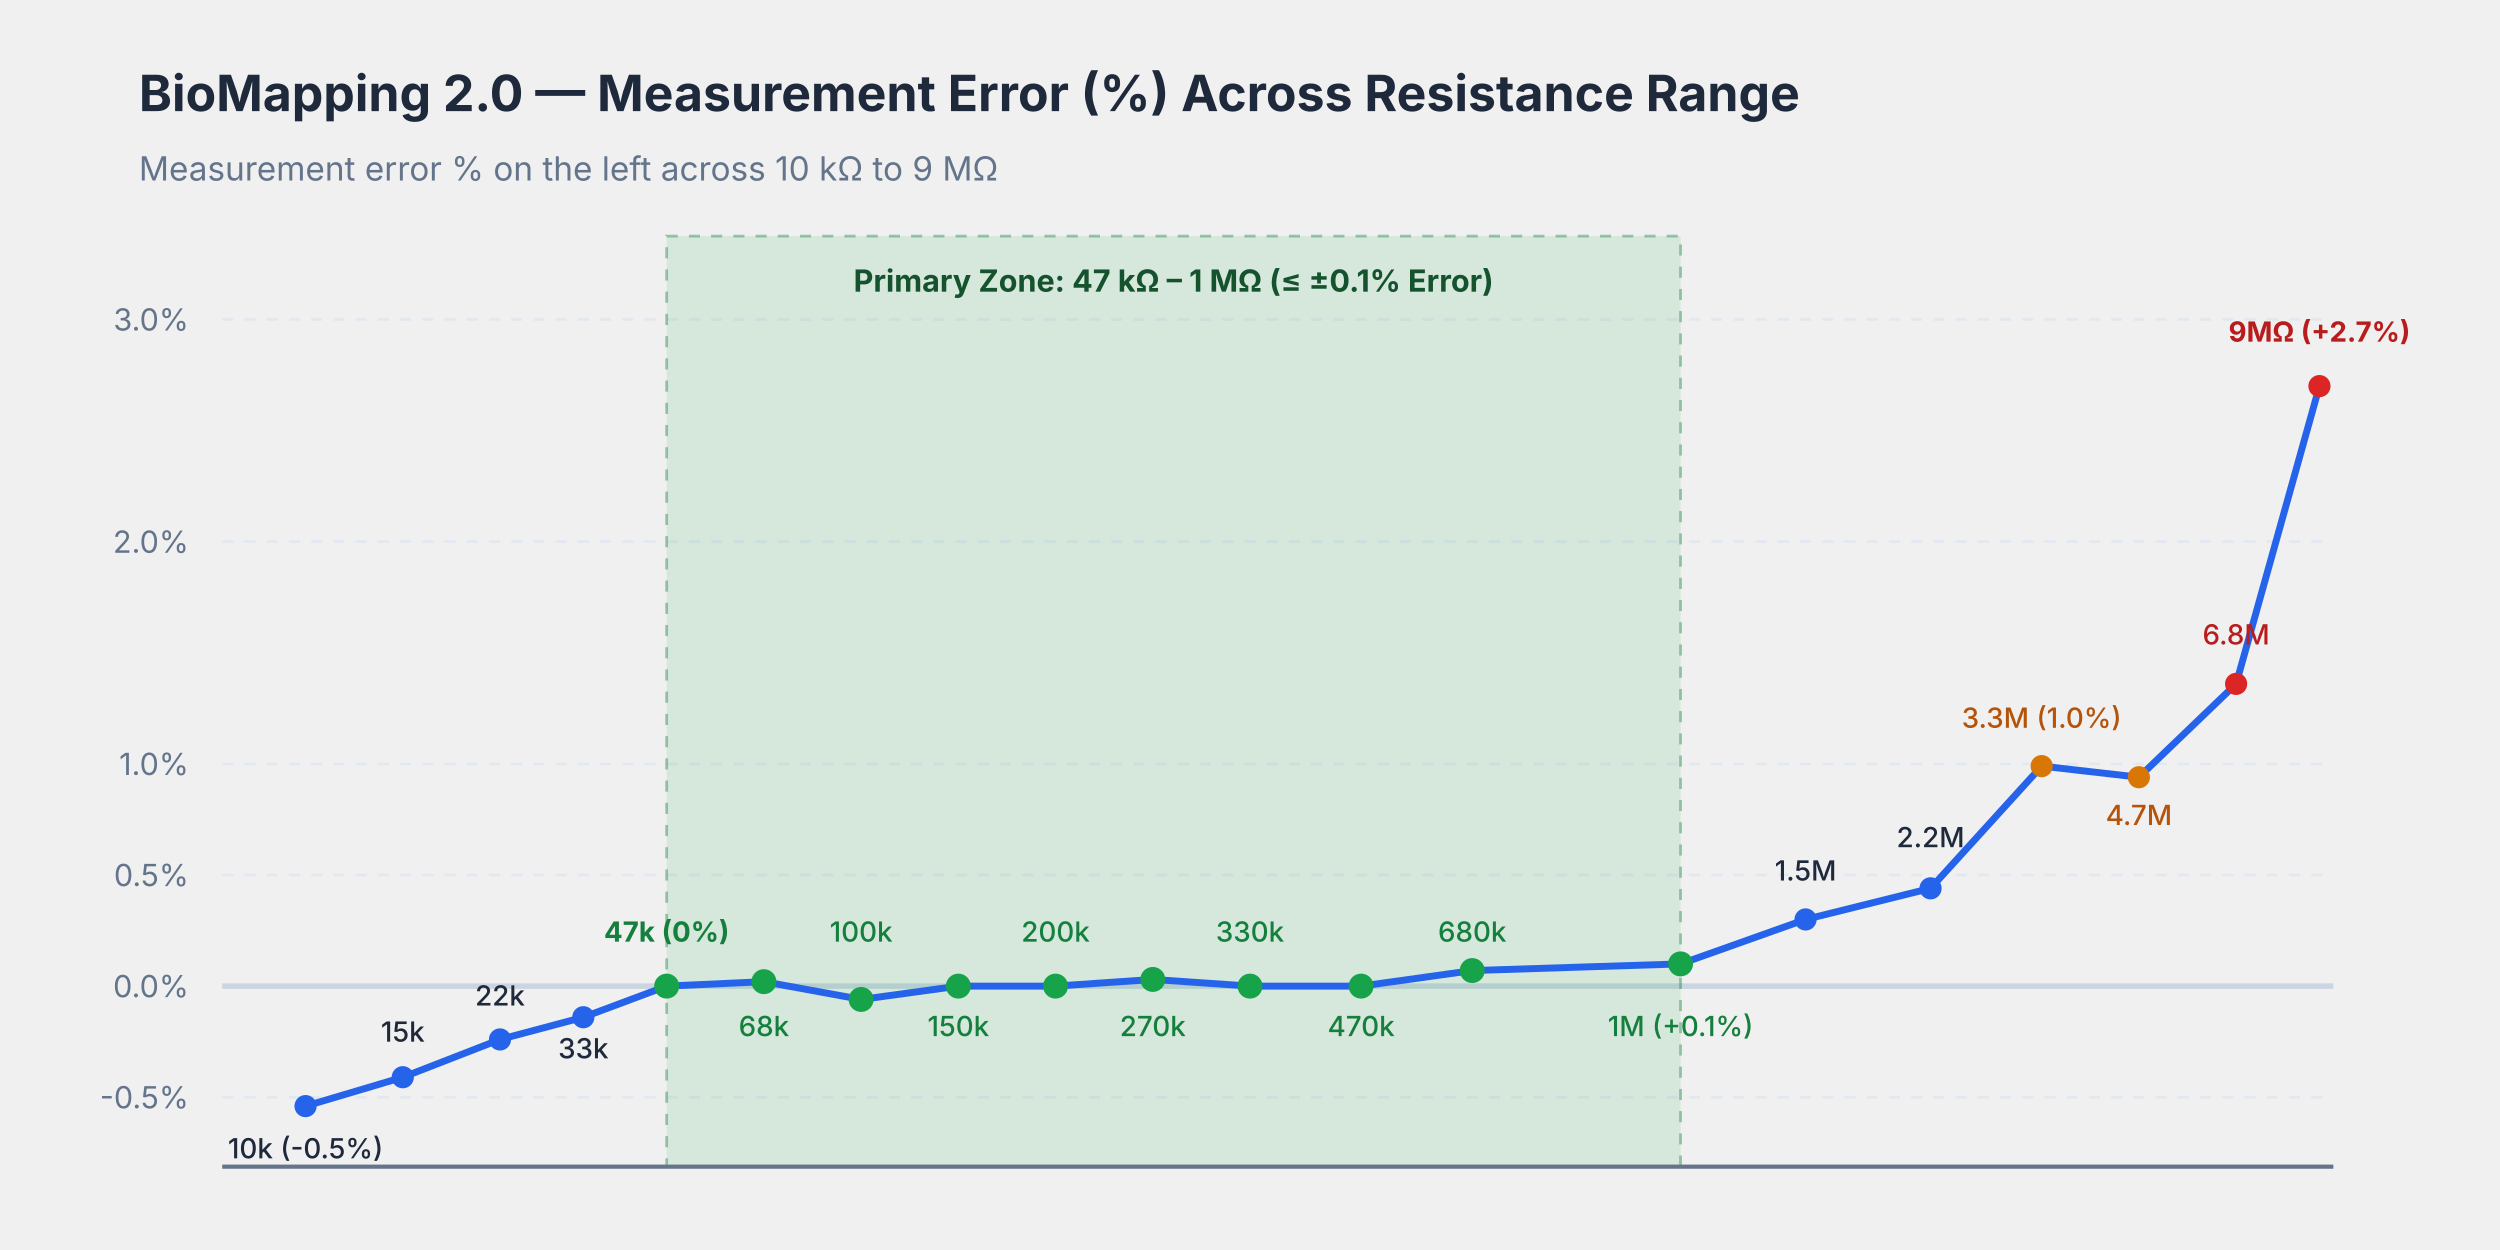
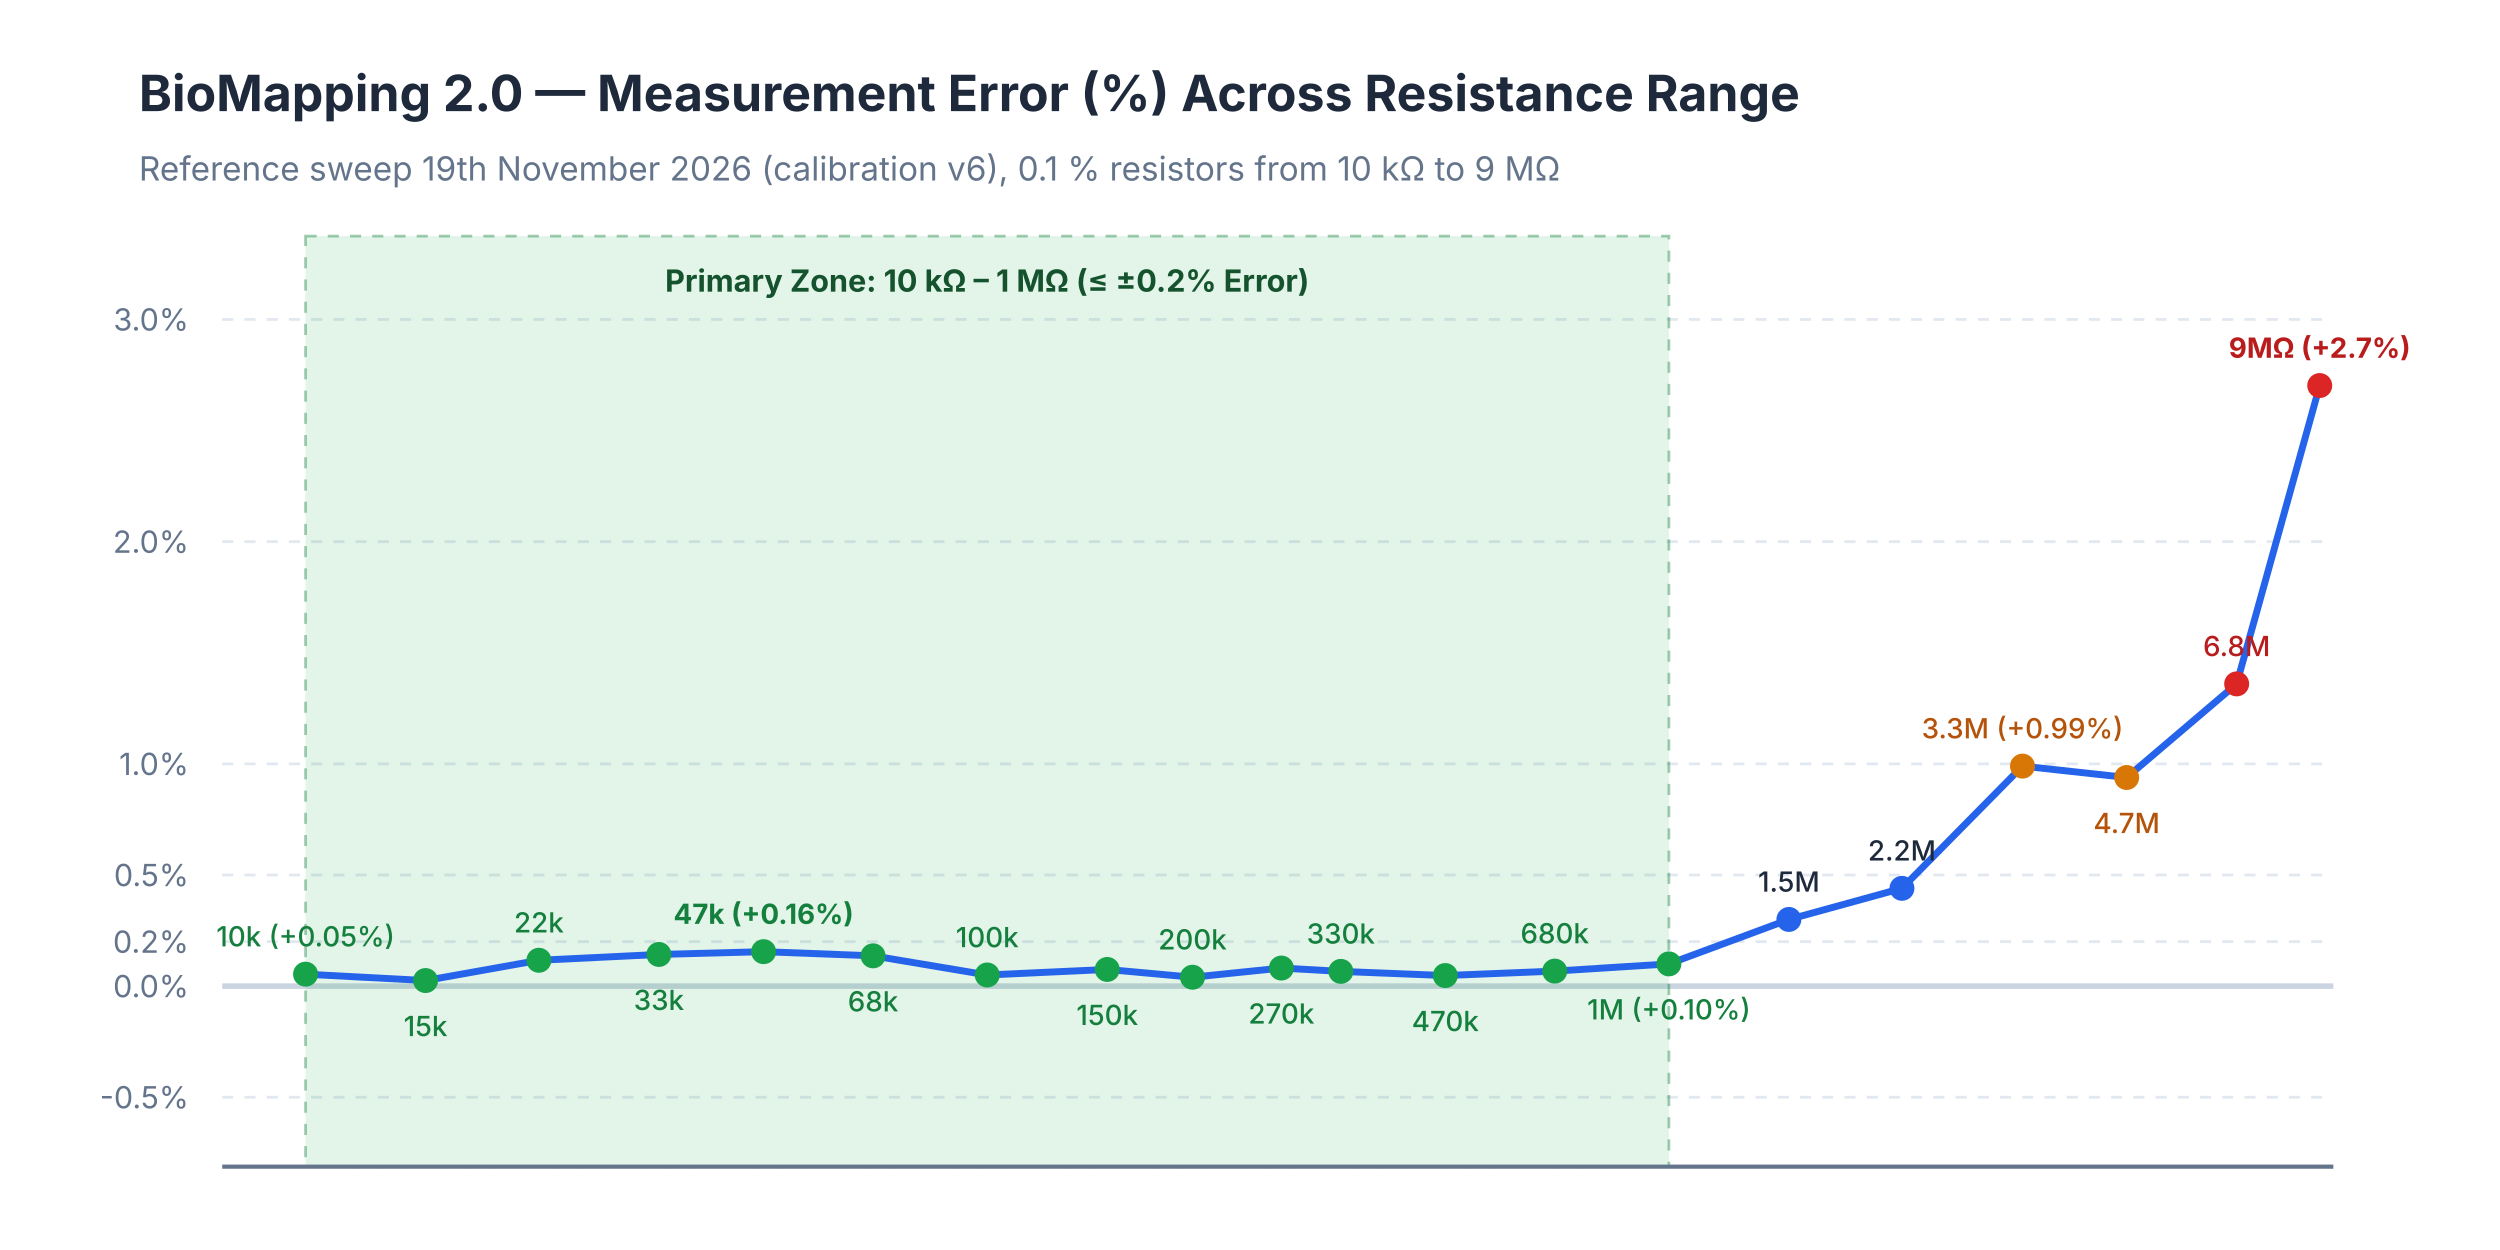
<svg xmlns="http://www.w3.org/2000/svg" viewBox="0 0 900 450" style="background: #ffffff; font-family: system-ui, -apple-system, sans-serif;">
+   <rect width="900" height="450" fill="#ffffff" />
  <text x="50" y="40" fill="#1e293b" font-size="18" font-weight="700">BioMapping 2.0 — Measurement Error (%) Across Resistance Range</text>
-   <text x="50" y="65" fill="#64748b" font-size="12">Measurement error % on the left across 10 kΩ to 9 MΩ</text>
+   <text x="50" y="65" fill="#64748b" font-size="12">Reference sweep 19th November 2026 (calibration v6), 0.1 % resistors from 10 kΩ to 9 MΩ</text>
  <g transform="translate(80, 95)">
    <g stroke="#e2e8f0" stroke-width="1">
      <line x1="0" y1="20" x2="760" y2="20" stroke-dasharray="4" />
      <line x1="0" y1="100" x2="760" y2="100" stroke-dasharray="4" />
      <line x1="0" y1="180" x2="760" y2="180" stroke-dasharray="4" />
      <line x1="0" y1="220" x2="760" y2="220" stroke-dasharray="4" />
+       <line x1="0" y1="244" x2="760" y2="244" stroke-dasharray="4" />
+       <line x1="0" y1="300" x2="760" y2="300" stroke-dasharray="4" />
      <line x1="0" y1="260" x2="760" y2="260" stroke="#cbd5e1" stroke-width="2" />
-       <line x1="0" y1="300" x2="760" y2="300" stroke-dasharray="4" />
    </g>
    <g fill="#64748b" font-size="11" text-anchor="end">
      <text x="-12" y="24">3.0%</text>
      <text x="-12" y="104">2.0%</text>
      <text x="-12" y="184">1.0%</text>
      <text x="-12" y="224">0.5%</text>
+       <text x="-12" y="248">0.2%</text>
      <text x="-12" y="264">0.0%</text>
      <text x="-12" y="304">-0.5%</text>
    </g>
-     <rect x="160" y="-10" width="365" height="335" fill="#16a34a" fill-opacity="0.12" stroke="#15803d" stroke-dasharray="4" stroke-width="1" stroke-opacity="0.4" />
-     <text x="342.5" y="10" fill="#14532d" font-size="11" font-weight="700" text-anchor="middle">Primary Zone: 47 kΩ – 1 MΩ (≤ ±0.1% Error)</text>
-     <path d="M 30,303.2 L 65,292.8 L 100,279.2 L 130,271.2 L 160,260 L 195,258.4 L 230,264.8 L 265,260 L 300,260 L 335,257.6 L 370,260 L 410,260 L 450,254.4 L 525,252 L 570,236 L 615,224.8 L 655,180.8 L 690,184.8 L 725,151.2 L 755,44" fill="none" stroke="#2563eb" stroke-width="2.5" stroke-linecap="round" stroke-linejoin="round" />
+     <rect x="30.0" y="-10" width="490.8" height="335" fill="#16a34a" fill-opacity="0.12" stroke="#15803d" stroke-dasharray="4" stroke-width="1" stroke-opacity="0.4" />
+     <text x="275.4" y="10" fill="#14532d" font-size="11" font-weight="700" text-anchor="middle">Primary Zone: 10 kΩ – 1 MΩ (≤ ±0.2% Error)</text>
+     <path d="M 30.0,255.7 L 73.2,258.0 L 114.0,250.7 L 157.2,248.6 L 194.9,247.6 L 234.3,249.1 L 275.4,256.0 L 318.6,254.0 L 349.3,256.8 L 381.3,253.5 L 402.7,254.7 L 440.3,256.2 L 479.7,254.6 L 520.8,252.0 L 564.0,236.0 L 604.7,224.8 L 648.1,180.8 L 685.6,184.9 L 725.2,151.2 L 755.1,43.8" fill="none" stroke="#2563eb" stroke-width="2.5" stroke-linecap="round" stroke-linejoin="round" />
    <g font-size="10" font-weight="500" fill="#1e293b">
-       <circle cx="30" cy="303.2" r="4" fill="#2563eb" />
-       <text x="30" y="322" text-anchor="middle">10k (-0.5%)</text>
-       <circle cx="65" cy="292.8" r="4" fill="#2563eb" />
-       <text x="65" y="280" text-anchor="middle">15k</text>
-       <circle cx="100" cy="279.2" r="4" fill="#2563eb" />
-       <text x="100" y="267" text-anchor="middle">22k</text>
-       <circle cx="130" cy="271.2" r="4" fill="#2563eb" />
-       <text x="130" y="286" text-anchor="middle">33k</text>
-       <circle cx="160" cy="260" r="4.5" fill="#16a34a" />
-       <text x="160" y="244" text-anchor="middle" fill="#15803d" font-weight="700">47k (0%)</text>
-       <circle cx="195" cy="258.4" r="4.5" fill="#16a34a" />
-       <text x="195" y="278" text-anchor="middle" fill="#15803d">68k</text>
-       <circle cx="230" cy="264.8" r="4.5" fill="#16a34a" />
-       <text x="230" y="244" text-anchor="middle" fill="#15803d">100k</text>
-       <circle cx="265" cy="260" r="4.5" fill="#16a34a" />
-       <text x="265" y="278" text-anchor="middle" fill="#15803d">150k</text>
-       <circle cx="300" cy="260" r="4.5" fill="#16a34a" />
-       <text x="300" y="244" text-anchor="middle" fill="#15803d">200k</text>
-       <circle cx="335" cy="257.6" r="4.5" fill="#16a34a" />
-       <text x="335" y="278" text-anchor="middle" fill="#15803d">270k</text>
-       <circle cx="370" cy="260" r="4.5" fill="#16a34a" />
-       <text x="370" y="244" text-anchor="middle" fill="#15803d">330k</text>
-       <circle cx="410" cy="260" r="4.5" fill="#16a34a" />
-       <text x="410" y="278" text-anchor="middle" fill="#15803d">470k</text>
-       <circle cx="450" cy="254.4" r="4.5" fill="#16a34a" />
-       <text x="450" y="244" text-anchor="middle" fill="#15803d">680k</text>
-       <circle cx="525" cy="252" r="4.5" fill="#16a34a" />
-       <text x="525" y="278" text-anchor="middle" fill="#15803d">1M (+0.1%)</text>
-       <circle cx="570" cy="236" r="4" fill="#2563eb" />
-       <text x="570" y="222" text-anchor="middle">1.5M</text>
-       <circle cx="615" cy="224.8" r="4" fill="#2563eb" />
-       <text x="615" y="210" text-anchor="middle">2.2M</text>
-       <circle cx="655" cy="180.8" r="4" fill="#d97706" />
-       <text x="655" y="167" text-anchor="middle" fill="#b45309">3.3M (1.0%)</text>
-       <circle cx="690" cy="184.8" r="4" fill="#d97706" />
-       <text x="690" y="202" text-anchor="middle" fill="#b45309">4.7M</text>
-       <circle cx="725" cy="151.2" r="4" fill="#dc2626" />
-       <text x="725" y="137" text-anchor="middle" fill="#b91c1c">6.8M</text>
-       <circle cx="755" cy="44" r="4" fill="#dc2626" />
-       <text x="755" y="28" text-anchor="middle" fill="#b91c1c" font-weight="700">9MΩ (+2.7%)</text>
+       <circle cx="30.0" cy="255.7" r="4.5" fill="#16a34a" />
+       <text x="30.0" y="245.7" text-anchor="middle" fill="#15803d">10k (+0.05%)</text>
+       <circle cx="73.2" cy="258.0" r="4.5" fill="#16a34a" />
+       <text x="73.2" y="278.0" text-anchor="middle" fill="#15803d">15k</text>
+       <circle cx="114.0" cy="250.7" r="4.5" fill="#16a34a" />
+       <text x="114.0" y="240.7" text-anchor="middle" fill="#15803d">22k</text>
+       <circle cx="157.2" cy="248.6" r="4.5" fill="#16a34a" />
+       <text x="157.2" y="268.6" text-anchor="middle" fill="#15803d">33k</text>
+       <circle cx="194.9" cy="247.6" r="4.5" fill="#16a34a" />
+       <text x="194.9" y="237.6" text-anchor="middle" fill="#15803d" font-weight="700">47k (+0.16%)</text>
+       <circle cx="234.3" cy="249.1" r="4.5" fill="#16a34a" />
+       <text x="234.3" y="269.1" text-anchor="middle" fill="#15803d">68k</text>
+       <circle cx="275.4" cy="256.0" r="4.5" fill="#16a34a" />
+       <text x="275.4" y="246.0" text-anchor="middle" fill="#15803d">100k</text>
+       <circle cx="318.6" cy="254.0" r="4.5" fill="#16a34a" />
+       <text x="318.6" y="274.0" text-anchor="middle" fill="#15803d">150k</text>
+       <circle cx="349.3" cy="256.8" r="4.5" fill="#16a34a" />
+       <text x="349.3" y="246.8" text-anchor="middle" fill="#15803d">200k</text>
+       <circle cx="381.3" cy="253.5" r="4.5" fill="#16a34a" />
+       <text x="381.3" y="273.5" text-anchor="middle" fill="#15803d">270k</text>
+       <circle cx="402.7" cy="254.7" r="4.5" fill="#16a34a" />
+       <text x="402.7" y="244.7" text-anchor="middle" fill="#15803d">330k</text>
+       <circle cx="440.3" cy="256.2" r="4.5" fill="#16a34a" />
+       <text x="440.3" y="276.2" text-anchor="middle" fill="#15803d">470k</text>
+       <circle cx="479.7" cy="254.6" r="4.5" fill="#16a34a" />
+       <text x="479.7" y="244.6" text-anchor="middle" fill="#15803d">680k</text>
+       <circle cx="520.8" cy="252.0" r="4.5" fill="#16a34a" />
+       <text x="520.8" y="272.0" text-anchor="middle" fill="#15803d">1M (+0.10%)</text>
+       <circle cx="564.0" cy="236.0" r="4.5" fill="#2563eb" />
+       <text x="564.0" y="226.0" text-anchor="middle" fill="#1e293b">1.5M</text>
+       <circle cx="604.7" cy="224.8" r="4.5" fill="#2563eb" />
+       <text x="604.7" y="214.8" text-anchor="middle" fill="#1e293b">2.2M</text>
+       <circle cx="648.1" cy="180.8" r="4.5" fill="#d97706" />
+       <text x="648.1" y="170.8" text-anchor="middle" fill="#b45309">3.3M (+0.99%)</text>
+       <circle cx="685.6" cy="184.9" r="4.5" fill="#d97706" />
+       <text x="685.6" y="204.9" text-anchor="middle" fill="#b45309">4.7M</text>
+       <circle cx="725.2" cy="151.2" r="4.5" fill="#dc2626" />
+       <text x="725.2" y="141.2" text-anchor="middle" fill="#b91c1c">6.8M</text>
+       <circle cx="755.1" cy="43.8" r="4.5" fill="#dc2626" />
+       <text x="755.1" y="33.8" text-anchor="middle" fill="#b91c1c" font-weight="700">9MΩ (+2.7%)</text>
    </g>
    <line x1="0" y1="325" x2="760" y2="325" stroke="#64748b" stroke-width="1.5" />
  </g>
</svg>
